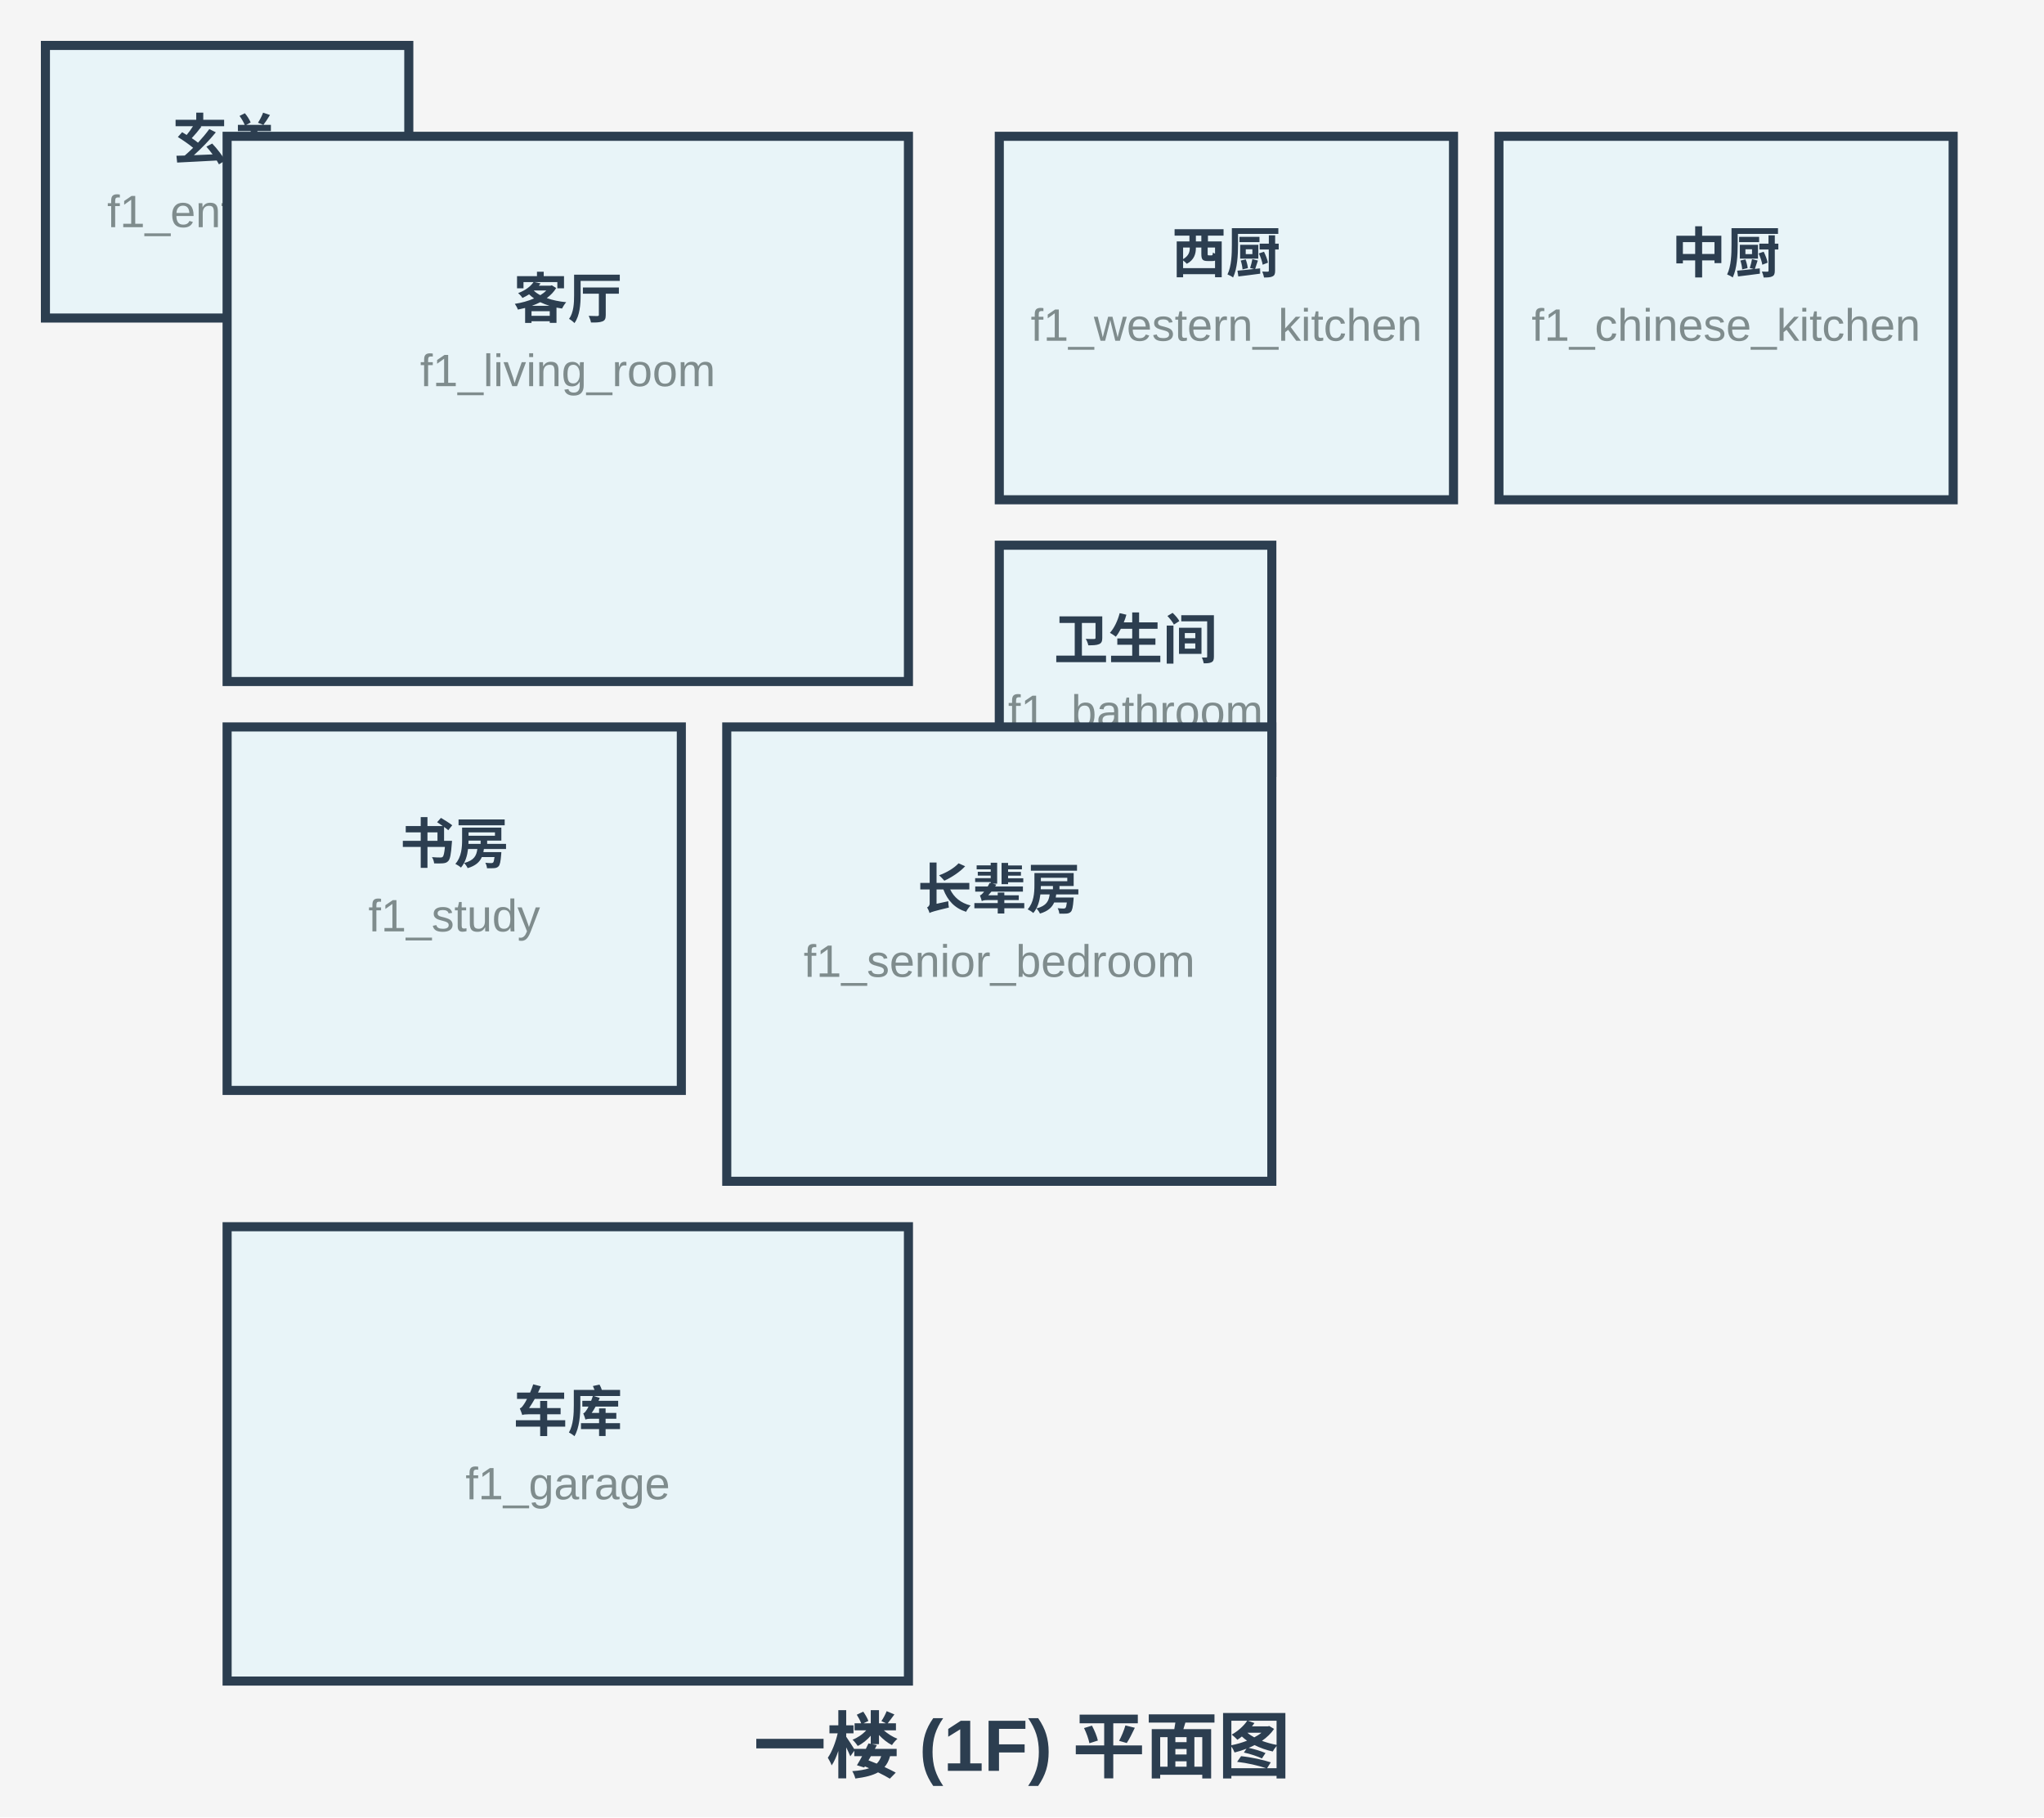
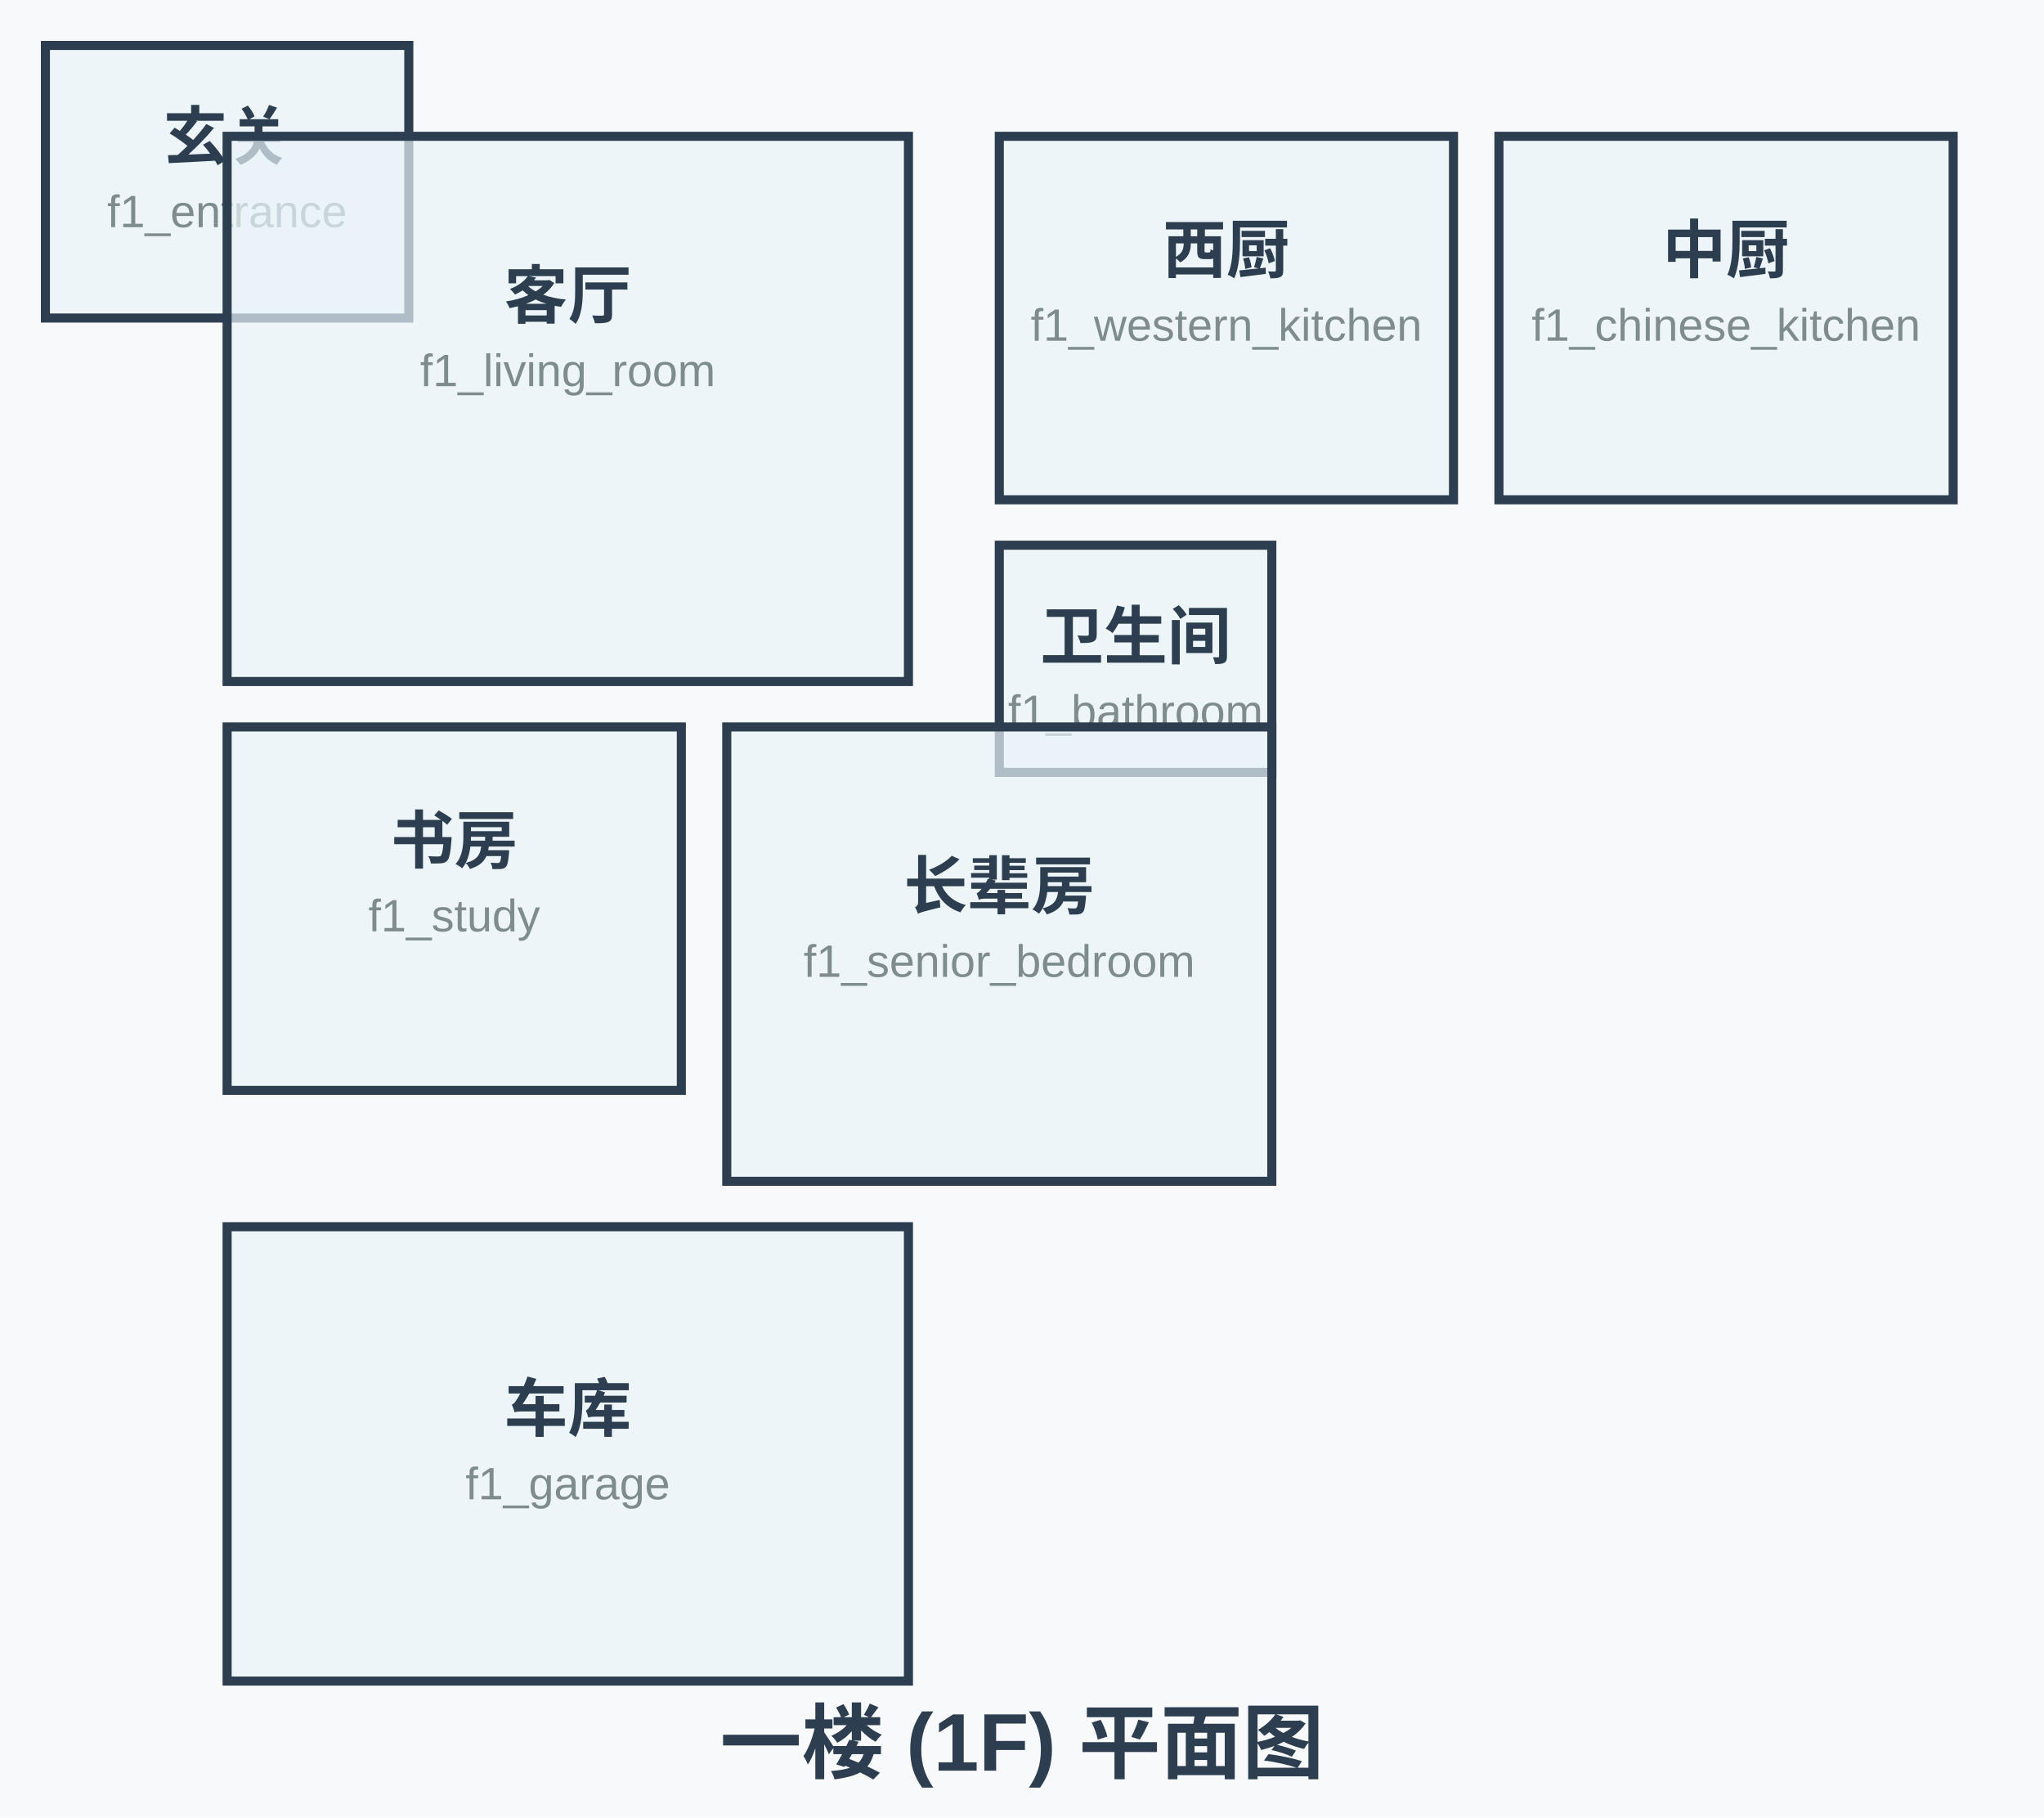
- <svg xmlns="http://www.w3.org/2000/svg" width="450" height="400">
+ <svg xmlns="http://www.w3.org/2000/svg" width="450" height="400" viewBox="0 0 450 400">
  <defs>
    <style>
-       .room { fill: #e8f4f8; stroke: #2c3e50; stroke-width: 2; }
-       .room-label { font-family: Arial, sans-serif; font-size: 12px; fill: #2c3e50; font-weight: bold; }
-       .room-id { font-family: Arial, sans-serif; font-size: 10px; fill: #7f8c8d; }
-       .wall { fill: #34495e; stroke: #2c3e50; stroke-width: 3; }
+       .floorplan-bg { fill: #f8f9fa; stroke: none; }
+       .room-area { fill: #e8f4f8; stroke: #2c3e50; stroke-width: 2; fill-opacity: 0.7; }
+       .room-area:hover { fill-opacity: 0.9; stroke-width: 3; }
+       .room-label { font-family: 'Arial', 'Microsoft YaHei', sans-serif; font-size: 14px; fill: #2c3e50; font-weight: bold; text-anchor: middle; }
+       .room-id { font-family: 'Arial', 'Courier New', monospace; font-size: 10px; fill: #7f8c8d; text-anchor: middle; }
+       .title { font-family: 'Arial', 'Microsoft YaHei', sans-serif; font-size: 18px; fill: #2c3e50; font-weight: bold; text-anchor: middle; }
    </style>
  </defs>
-   <rect width="450" height="400" fill="#f5f5f5" />
-   <rect x="10" y="10" width="80" height="60" class="room" fill="#f5f5f5" />
-   <text x="50" y="35" text-anchor="middle" class="room-label">玄关</text>
-   <text x="50" y="50" text-anchor="middle" class="room-id">f1_entrance</text>
-   <rect x="50" y="30" width="150" height="120" class="room" fill="#fff2cc" />
-   <text x="125" y="70" text-anchor="middle" class="room-label">客厅</text>
-   <text x="125" y="85" text-anchor="middle" class="room-id">f1_living_room</text>
-   <rect x="220" y="30" width="100" height="80" class="room" fill="#f8cecc" />
-   <text x="270" y="60" text-anchor="middle" class="room-label">西厨</text>
-   <text x="270" y="75" text-anchor="middle" class="room-id">f1_western_kitchen</text>
-   <rect x="330" y="30" width="100" height="80" class="room" fill="#f8cecc" />
-   <text x="380" y="60" text-anchor="middle" class="room-label">中厨</text>
-   <text x="380" y="75" text-anchor="middle" class="room-id">f1_chinese_kitchen</text>
-   <rect x="220" y="120" width="60" height="50" class="room" fill="#dae8fc" />
-   <text x="250" y="145" text-anchor="middle" class="room-label">卫生间</text>
-   <text x="250" y="160" text-anchor="middle" class="room-id">f1_bathroom</text>
-   <rect x="50" y="160" width="100" height="80" class="room" fill="#d5e8d4" />
-   <text x="100" y="190" text-anchor="middle" class="room-label">书房</text>
-   <text x="100" y="205" text-anchor="middle" class="room-id">f1_study</text>
-   <rect x="160" y="160" width="120" height="100" class="room" fill="#e1d5e7" />
-   <text x="220" y="200" text-anchor="middle" class="room-label">长辈房</text>
-   <text x="220" y="215" text-anchor="middle" class="room-id">f1_senior_bedroom</text>
-   <rect x="50" y="270" width="150" height="100" class="room" fill="#d5e8d4" />
-   <text x="125" y="315" text-anchor="middle" class="room-label">车库</text>
-   <text x="125" y="330" text-anchor="middle" class="room-id">f1_garage</text>
-   <text x="225" y="390" text-anchor="middle" font-family="Arial, sans-serif" font-size="16" font-weight="bold" fill="#2c3e50">一楼 (1F) 平面图</text>
+   <rect class="floorplan-bg" width="450" height="400" />
+   <g id="f1_entrance" data-area-id="f1_entrance">
+     <rect class="room-area" x="10" y="10" width="80" height="60" fill="#f5f5f5" />
+     <text class="room-label" x="50" y="35">玄关</text>
+     <text class="room-id" x="50" y="50">f1_entrance</text>
+   </g>
+   <g id="f1_living_room" data-area-id="f1_living_room">
+     <rect class="room-area" x="50" y="30" width="150" height="120" fill="#fff2cc" />
+     <text class="room-label" x="125" y="70">客厅</text>
+     <text class="room-id" x="125" y="85">f1_living_room</text>
+   </g>
+   <g id="f1_western_kitchen" data-area-id="f1_western_kitchen">
+     <rect class="room-area" x="220" y="30" width="100" height="80" fill="#f8cecc" />
+     <text class="room-label" x="270" y="60">西厨</text>
+     <text class="room-id" x="270" y="75">f1_western_kitchen</text>
+   </g>
+   <g id="f1_chinese_kitchen" data-area-id="f1_chinese_kitchen">
+     <rect class="room-area" x="330" y="30" width="100" height="80" fill="#f8cecc" />
+     <text class="room-label" x="380" y="60">中厨</text>
+     <text class="room-id" x="380" y="75">f1_chinese_kitchen</text>
+   </g>
+   <g id="f1_bathroom" data-area-id="f1_bathroom">
+     <rect class="room-area" x="220" y="120" width="60" height="50" fill="#dae8fc" />
+     <text class="room-label" x="250" y="145">卫生间</text>
+     <text class="room-id" x="250" y="160">f1_bathroom</text>
+   </g>
+   <g id="f1_study" data-area-id="f1_study">
+     <rect class="room-area" x="50" y="160" width="100" height="80" fill="#d5e8d4" />
+     <text class="room-label" x="100" y="190">书房</text>
+     <text class="room-id" x="100" y="205">f1_study</text>
+   </g>
+   <g id="f1_senior_bedroom" data-area-id="f1_senior_bedroom">
+     <rect class="room-area" x="160" y="160" width="120" height="100" fill="#e1d5e7" />
+     <text class="room-label" x="220" y="200">长辈房</text>
+     <text class="room-id" x="220" y="215">f1_senior_bedroom</text>
+   </g>
+   <g id="f1_garage" data-area-id="f1_garage">
+     <rect class="room-area" x="50" y="270" width="150" height="100" fill="#d5e8d4" />
+     <text class="room-label" x="125" y="315">车库</text>
+     <text class="room-id" x="125" y="330">f1_garage</text>
+   </g>
+   <text class="title" x="225" y="390">一楼 (1F) 平面图</text>
</svg>
